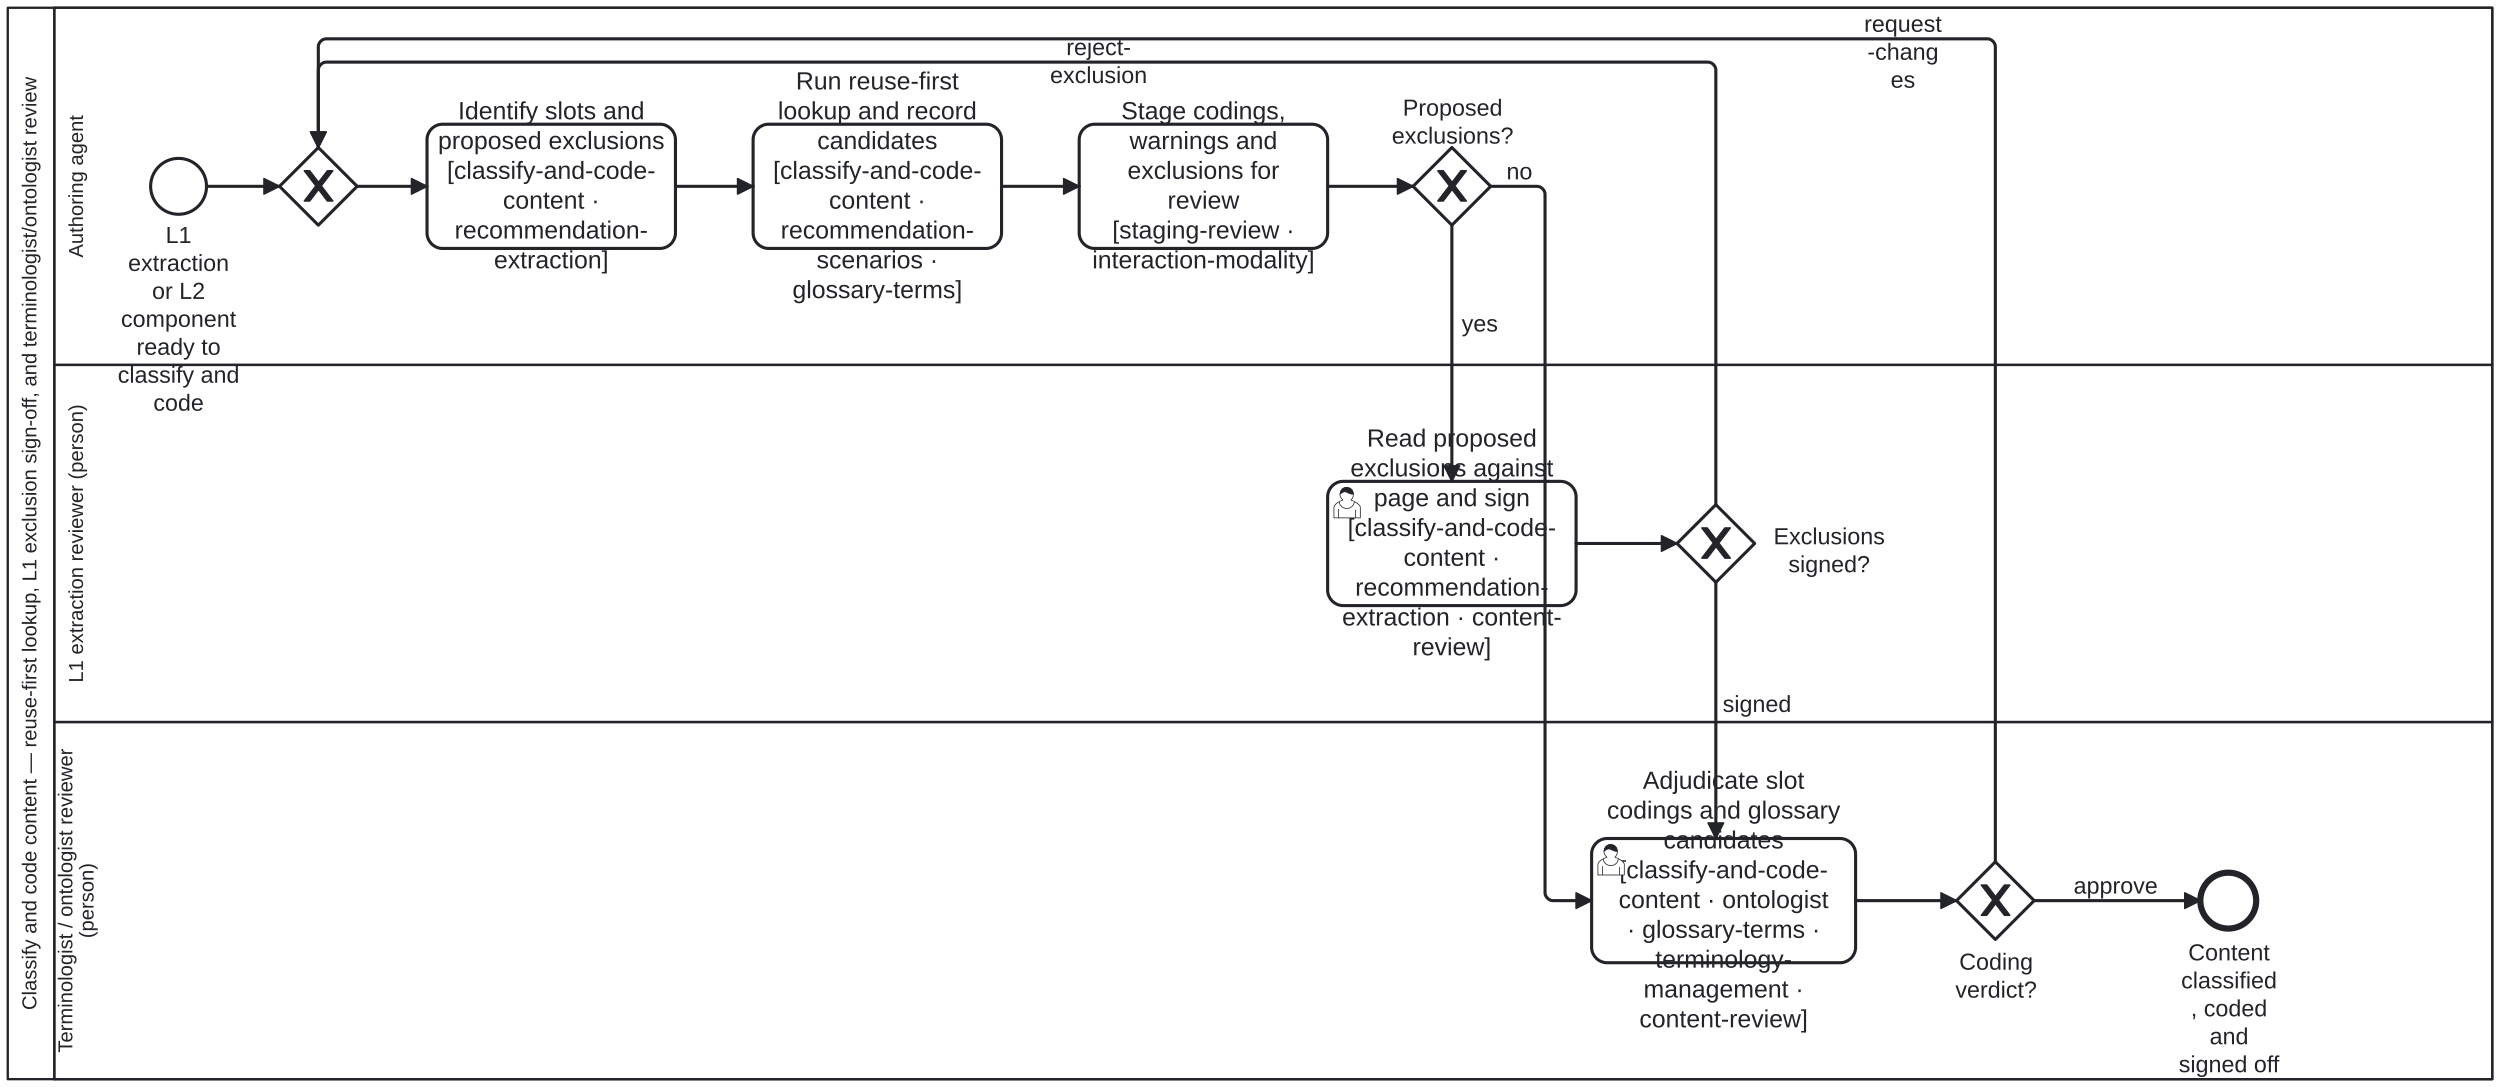
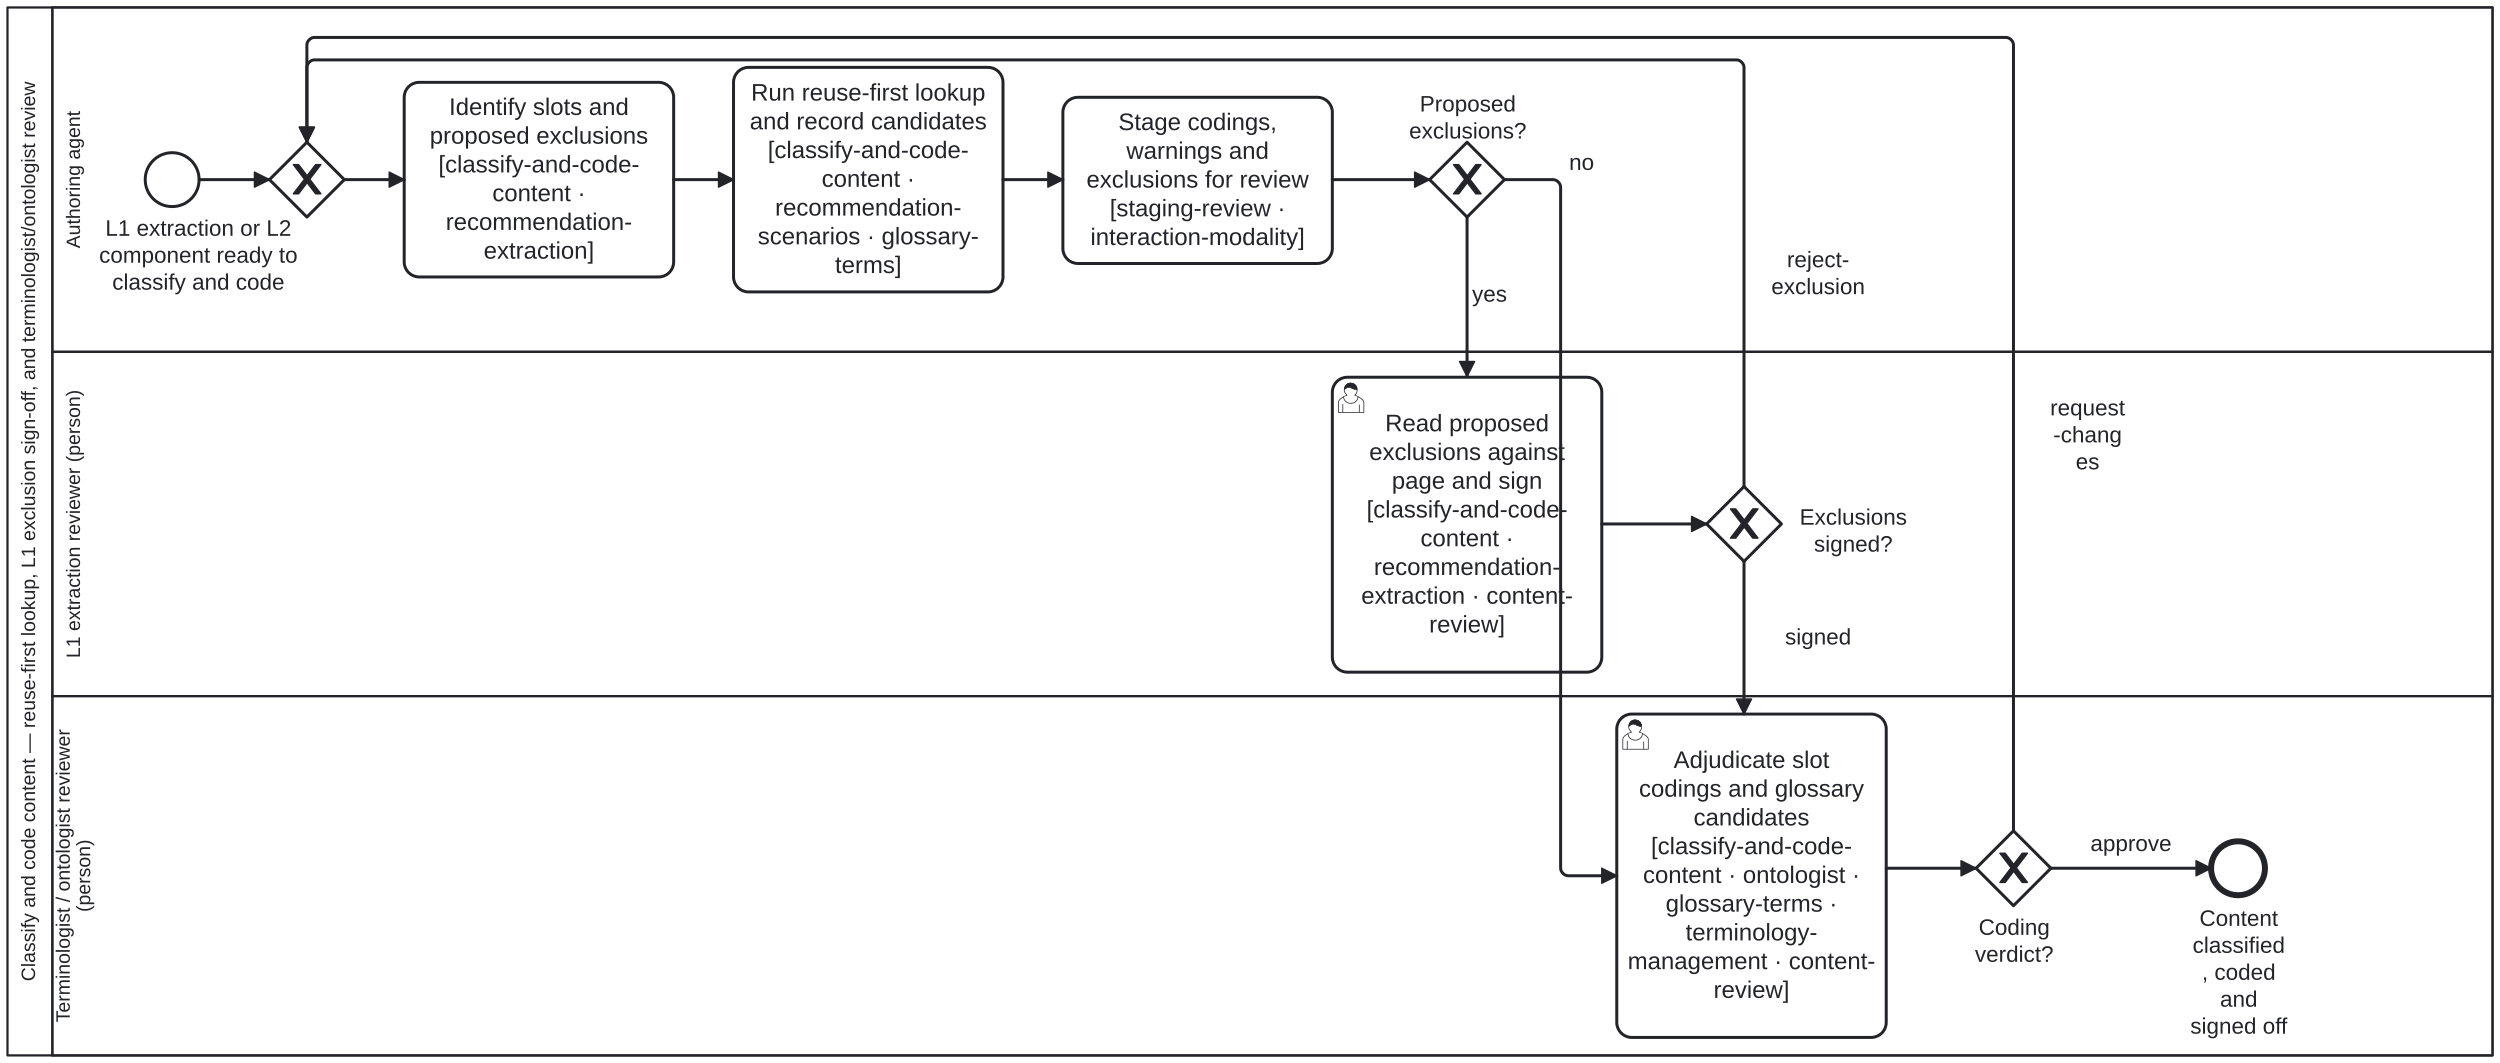
- <svg xmlns="http://www.w3.org/2000/svg" width="100%" style="max-width:100%;height:auto" viewBox="155 75 1610 700" version="1.1">
-   <rect x="155" y="75" width="1610" height="700" fill="#ffffff" />
+ <svg xmlns="http://www.w3.org/2000/svg" width="100%" style="max-width:100%;height:auto" viewBox="155 75 1670 710" version="1.1">
+   <rect x="155" y="75" width="1670" height="710" fill="#ffffff" />
  <g class="djs-group">
    <g class="djs-element djs-shape" data-element-id="Participant_ClassifyAndCodeContent" style="display: block;" transform="matrix(1 0 0 1 160 80)">
      <g class="djs-visual">
-         <rect x="0" y="0" width="1600" height="690" rx="0" ry="0" style="stroke-linecap: round; stroke-linejoin: round; stroke: rgb(34, 36, 42); stroke-width: 1.5px; fill: white; fill-opacity: 0.95;" />
-         <path style="fill: none; stroke-linecap: round; stroke-linejoin: round; stroke: rgb(34, 36, 42); stroke-width: 1.5px;" d="M30,0L30,690" />
-         <text lineHeight="1.05" class="djs-label" transform="matrix(-1.83697e-16 -1 1 -1.83697e-16 0 690)" style="font-family: Arial, sans-serif; font-size: 13px; font-weight: normal; fill: rgb(34, 36, 42);">
-           <tspan x="44.521" y="18.413">Classify and code content — reuse-first lookup, L1 exclusion sign-off, and terminologist/ontologist review</tspan>
+         <rect x="0" y="0" width="1660" height="700" rx="0" ry="0" style="stroke-linecap: round; stroke-linejoin: round; stroke: rgb(34, 36, 42); stroke-width: 1.5px; fill: white; fill-opacity: 0.95;" />
+         <path style="fill: none; stroke-linecap: round; stroke-linejoin: round; stroke: rgb(34, 36, 42); stroke-width: 1.5px;" d="M30,0L30,700" />
+         <text lineHeight="1.05" class="djs-label" transform="matrix(-1.83697e-16 -1 1 -1.83697e-16 0 700)" style="font-family: Arial, sans-serif; font-size: 13px; font-weight: normal; fill: rgb(34, 36, 42);">
+           <tspan x="49.521" y="18.413">Classify and code content — reuse-first lookup, L1 exclusion sign-off, and terminologist/ontologist review</tspan>
        </text>
      </g>
-       <rect class="djs-hit djs-hit-all" x="0" y="0" width="1600" height="690" style="fill: none; stroke-opacity: 0; stroke: white; stroke-width: 15px;" />
+       <rect class="djs-hit djs-hit-all" x="0" y="0" width="1660" height="700" style="fill: none; stroke-opacity: 0; stroke: white; stroke-width: 15px;" />
    </g>
    <g class="djs-children">
      <g class="djs-group">
        <g class="djs-element djs-shape" data-element-id="Lane_Terminologist" style="display: block;" transform="matrix(1 0 0 1 190 540)">
          <g class="djs-visual">
-             <rect x="0" y="0" width="1570" height="230" rx="0" ry="0" style="stroke-linecap: round; stroke-linejoin: round; stroke: rgb(34, 36, 42); stroke-width: 1.5px; fill: white; fill-opacity: 0.25;" />
-             <text lineHeight="1.05" class="djs-label" transform="matrix(-1.83697e-16 -1 1 -1.83697e-16 0 230)" style="font-family: Arial, sans-serif; font-size: 13px; font-weight: normal; fill: rgb(34, 36, 42);">
-               <tspan x="17.097" y="11.588">Terminologist / ontologist reviewer </tspan>
-               <tspan x="90.796" y="25.238">(person)</tspan>
-             </text>
-           </g>
-           <rect class="djs-hit djs-hit-all" x="0" y="0" width="1570" height="230" style="fill: none; stroke-opacity: 0; stroke: white; stroke-width: 15px;" />
+             <rect x="0" y="0" width="1630" height="240" rx="0" ry="0" style="stroke-linecap: round; stroke-linejoin: round; stroke: rgb(34, 36, 42); stroke-width: 1.5px; fill: white; fill-opacity: 0.25;" />
+             <text lineHeight="1.05" class="djs-label" transform="matrix(-1.83697e-16 -1 1 -1.83697e-16 0 240)" style="font-family: Arial, sans-serif; font-size: 13px; font-weight: normal; fill: rgb(34, 36, 42);">
+               <tspan x="22.097" y="11.588">Terminologist / ontologist reviewer </tspan>
+               <tspan x="95.796" y="25.238">(person)</tspan>
+             </text>
+           </g>
+           <rect class="djs-hit djs-hit-all" x="0" y="0" width="1630" height="240" style="fill: none; stroke-opacity: 0; stroke: white; stroke-width: 15px;" />
        </g>
      </g>
      <g class="djs-group">
        <g class="djs-element djs-shape" data-element-id="Lane_ExtractionReviewer" style="display: block;" transform="matrix(1 0 0 1 190 310)">
          <g class="djs-visual">
-             <rect x="0" y="0" width="1570" height="230" rx="0" ry="0" style="stroke-linecap: round; stroke-linejoin: round; stroke: rgb(34, 36, 42); stroke-width: 1.5px; fill: white; fill-opacity: 0.25;" />
+             <rect x="0" y="0" width="1630" height="230" rx="0" ry="0" style="stroke-linecap: round; stroke-linejoin: round; stroke: rgb(34, 36, 42); stroke-width: 1.5px; fill: white; fill-opacity: 0.25;" />
            <text lineHeight="1.05" class="djs-label" transform="matrix(-1.83697e-16 -1 1 -1.83697e-16 0 230)" style="font-family: Arial, sans-serif; font-size: 13px; font-weight: normal; fill: rgb(34, 36, 42);">
              <tspan x="25.406" y="18.413">L1 extraction reviewer (person)</tspan>
            </text>
          </g>
-           <rect class="djs-hit djs-hit-all" x="0" y="0" width="1570" height="230" style="fill: none; stroke-opacity: 0; stroke: white; stroke-width: 15px;" />
+           <rect class="djs-hit djs-hit-all" x="0" y="0" width="1630" height="230" style="fill: none; stroke-opacity: 0; stroke: white; stroke-width: 15px;" />
        </g>
      </g>
      <g class="djs-group">
        <g class="djs-element djs-shape" data-element-id="Lane_Agent" style="display: block;" transform="matrix(1 0 0 1 190 80)">
          <g class="djs-visual">
-             <rect x="0" y="0" width="1570" height="230" rx="0" ry="0" style="stroke-linecap: round; stroke-linejoin: round; stroke: rgb(34, 36, 42); stroke-width: 1.5px; fill: white; fill-opacity: 0.25;" />
+             <rect x="0" y="0" width="1630" height="230" rx="0" ry="0" style="stroke-linecap: round; stroke-linejoin: round; stroke: rgb(34, 36, 42); stroke-width: 1.5px; fill: white; fill-opacity: 0.25;" />
            <text lineHeight="1.05" class="djs-label" transform="matrix(-1.83697e-16 -1 1 -1.83697e-16 0 230)" style="font-family: Arial, sans-serif; font-size: 13px; font-weight: normal; fill: rgb(34, 36, 42);">
              <tspan x="69.103" y="18.413">Authoring agent</tspan>
            </text>
          </g>
-           <rect class="djs-hit djs-hit-all" x="0" y="0" width="1570" height="230" style="fill: none; stroke-opacity: 0; stroke: white; stroke-width: 15px;" />
+           <rect class="djs-hit djs-hit-all" x="0" y="0" width="1630" height="230" style="fill: none; stroke-opacity: 0; stroke: white; stroke-width: 15px;" />
        </g>
      </g>
      <g class="djs-group">
        <g class="djs-element djs-shape" data-element-id="Start_ContentReady" style="display: block;" transform="matrix(1 0 0 1 252 177)">
          <g class="djs-visual">
            <circle cx="18" cy="18" r="18" style="stroke-linecap: round; stroke-linejoin: round; stroke: rgb(34, 36, 42); stroke-width: 2px; fill: white; fill-opacity: 0.95;" />
          </g>
          <rect class="djs-hit djs-hit-all" x="0" y="0" width="36" height="36" style="fill: none; stroke-opacity: 0; stroke: white; stroke-width: 15px;" />
        </g>
      </g>
      <g class="djs-group">
-         <g class="djs-element djs-shape" data-element-id="Start_ContentReady_label" style="display: block;" transform="matrix(1 0 0 1 227 218)">
-           <g class="djs-visual">
-             <text lineHeight="1.2" class="djs-label" style="font-family: Arial, sans-serif; font-size: 15px; font-weight: normal; fill: rgb(34, 36, 42);">
-               <tspan x="34.658" y="13.5">L1 </tspan>
-               <tspan x="10.484" y="31.5">extraction </tspan>
-               <tspan x="25.905" y="49.5">or L2 </tspan>
-               <tspan x="5.892" y="67.5">component </tspan>
-               <tspan x="15.9" y="85.5">ready to </tspan>
-               <tspan x="3.815" y="103.5">classify and</tspan>
-               <tspan x="26.737" y="121.5">code</tspan>
-             </text>
-           </g>
-           <rect class="djs-hit djs-hit-all" x="0" y="0" width="86" height="108" style="fill: none; stroke-opacity: 0; stroke: white; stroke-width: 15px;" />
+         <g class="djs-element djs-shape" data-element-id="Start_ContentReady_label" style="display: block;" transform="matrix(1 0 0 1 221 219)">
+           <g class="djs-visual">
+             <text lineHeight="1.2" class="djs-label" style="font-family: Arial, sans-serif; font-size: 15px; font-weight: normal; fill: rgb(34, 36, 42);">
+               <tspan x="4.38" y="13.5">L1 extraction or L2</tspan>
+               <tspan x="0.208" y="31.5">component ready to </tspan>
+               <tspan x="8.968" y="49.5">classify and code</tspan>
+             </text>
+           </g>
+           <rect class="djs-hit djs-hit-all" x="0" y="0" width="133" height="54" style="fill: none; stroke-opacity: 0; stroke: white; stroke-width: 15px;" />
        </g>
      </g>
      <g class="djs-group">
        <g class="djs-element djs-shape" data-element-id="Gateway_Rework" style="display: block;" transform="matrix(1 0 0 1 335 170)">
          <g class="djs-visual">
            <polygon points="25,0 50,25 25,50 0,25" style="stroke-linecap: round; stroke-linejoin: round; stroke: rgb(34, 36, 42); stroke-width: 2px; fill: white; fill-opacity: 0.95;" />
            <path d="m 16,15 7.429,9.714 -7.429,9.714 3.429,0 5.714,-7.464 5.714,7.464 3.429,0 -7.429,-9.714 7.429,-9.714 -3.429,0 -5.714,7.464 -5.714,-7.464 -3.429,0 z" style="fill: rgb(34, 36, 42); stroke-linecap: round; stroke-linejoin: round; stroke: rgb(34, 36, 42); stroke-width: 1px;" />
          </g>
          <rect class="djs-hit djs-hit-all" x="0" y="0" width="50" height="50" style="fill: none; stroke-opacity: 0; stroke: white; stroke-width: 15px;" />
        </g>
      </g>
      <g class="djs-group">
-         <g class="djs-element djs-shape" data-element-id="Task_IdentifySlots" style="display: block;" transform="matrix(1 0 0 1 430 155)">
-           <g class="djs-visual">
-             <rect x="0" y="0" width="160" height="80" rx="10" ry="10" style="stroke-linecap: round; stroke-linejoin: round; stroke: rgb(34, 36, 42); stroke-width: 2px; fill: white; fill-opacity: 0.95;" />
+         <g class="djs-element djs-shape" data-element-id="Task_IdentifySlots" style="display: block;" transform="matrix(1 0 0 1 425 130)">
+           <g class="djs-visual">
+             <rect x="0" y="0" width="180" height="130" rx="10" ry="10" style="stroke-linecap: round; stroke-linejoin: round; stroke: rgb(34, 36, 42); stroke-width: 2px; fill: white; fill-opacity: 0.95;" />
            <text lineHeight="1.2" class="djs-label" style="font-family: Arial, sans-serif; font-size: 16px; font-weight: normal; fill: rgb(34, 36, 42);">
-               <tspan x="19.965" y="-3.2">Identify slots and </tspan>
-               <tspan x="7.066" y="16">proposed exclusions</tspan>
-               <tspan x="12.863" y="35.2">[classify-and-code-</tspan>
-               <tspan x="48.871" y="54.4">content · </tspan>
-               <tspan x="17.75" y="73.6">recommendation-</tspan>
-               <tspan x="43.094" y="92.8">extraction]</tspan>
-             </text>
-           </g>
-           <rect class="djs-hit djs-hit-all" x="0" y="0" width="160" height="80" style="fill: none; stroke-opacity: 0; stroke: white; stroke-width: 15px;" />
-         </g>
-       </g>
-       <g class="djs-group">
-         <g class="djs-element djs-shape" data-element-id="Task_LookupAndCode" style="display: block;" transform="matrix(1 0 0 1 640 155)">
-           <g class="djs-visual">
-             <rect x="0" y="0" width="160" height="80" rx="10" ry="10" style="stroke-linecap: round; stroke-linejoin: round; stroke: rgb(34, 36, 42); stroke-width: 2px; fill: white; fill-opacity: 0.95;" />
+               <tspan x="29.965" y="21.8">Identify slots and </tspan>
+               <tspan x="17.066" y="41">proposed exclusions</tspan>
+               <tspan x="22.863" y="60.2">[classify-and-code-</tspan>
+               <tspan x="58.871" y="79.4">content · </tspan>
+               <tspan x="27.75" y="98.6">recommendation-</tspan>
+               <tspan x="53.094" y="117.8">extraction]</tspan>
+             </text>
+           </g>
+           <rect class="djs-hit djs-hit-all" x="0" y="0" width="180" height="130" style="fill: none; stroke-opacity: 0; stroke: white; stroke-width: 15px;" />
+         </g>
+       </g>
+       <g class="djs-group">
+         <g class="djs-element djs-shape" data-element-id="Task_LookupAndCode" style="display: block;" transform="matrix(1 0 0 1 645 120)">
+           <g class="djs-visual">
+             <rect x="0" y="0" width="180" height="150" rx="10" ry="10" style="stroke-linecap: round; stroke-linejoin: round; stroke: rgb(34, 36, 42); stroke-width: 2px; fill: white; fill-opacity: 0.95;" />
            <text lineHeight="1.2" class="djs-label" style="font-family: Arial, sans-serif; font-size: 16px; font-weight: normal; fill: rgb(34, 36, 42);">
-               <tspan x="27.539" y="-22.4">Run reuse-first </tspan>
-               <tspan x="15.957" y="-3.2">lookup and record </tspan>
-               <tspan x="41.305" y="16">candidates</tspan>
-               <tspan x="12.863" y="35.2">[classify-and-code-</tspan>
-               <tspan x="48.871" y="54.4">content · </tspan>
-               <tspan x="17.75" y="73.6">recommendation-</tspan>
-               <tspan x="40.875" y="92.8">scenarios · </tspan>
-               <tspan x="25.324" y="112">glossary-terms]</tspan>
-             </text>
-           </g>
-           <rect class="djs-hit djs-hit-all" x="0" y="0" width="160" height="80" style="fill: none; stroke-opacity: 0; stroke: white; stroke-width: 15px;" />
-         </g>
-       </g>
-       <g class="djs-group">
-         <g class="djs-element djs-shape" data-element-id="Task_StageForReview" style="display: block;" transform="matrix(1 0 0 1 850 155)">
-           <g class="djs-visual">
-             <rect x="0" y="0" width="160" height="80" rx="10" ry="10" style="stroke-linecap: round; stroke-linejoin: round; stroke: rgb(34, 36, 42); stroke-width: 2px; fill: white; fill-opacity: 0.95;" />
+               <tspan x="11.742" y="22.2">Run reuse-first lookup</tspan>
+               <tspan x="10.836" y="41.4">and record candidates</tspan>
+               <tspan x="22.863" y="60.6">[classify-and-code-</tspan>
+               <tspan x="58.871" y="79.8">content · </tspan>
+               <tspan x="27.75" y="99">recommendation-</tspan>
+               <tspan x="16.199" y="118.2">scenarios · glossary-</tspan>
+               <tspan x="67.777" y="137.4">terms]</tspan>
+             </text>
+           </g>
+           <rect class="djs-hit djs-hit-all" x="0" y="0" width="180" height="150" style="fill: none; stroke-opacity: 0; stroke: white; stroke-width: 15px;" />
+         </g>
+       </g>
+       <g class="djs-group">
+         <g class="djs-element djs-shape" data-element-id="Task_StageForReview" style="display: block;" transform="matrix(1 0 0 1 865 140)">
+           <g class="djs-visual">
+             <rect x="0" y="0" width="180" height="111" rx="10" ry="10" style="stroke-linecap: round; stroke-linejoin: round; stroke: rgb(34, 36, 42); stroke-width: 2px; fill: white; fill-opacity: 0.95;" />
            <text lineHeight="1.2" class="djs-label" style="font-family: Arial, sans-serif; font-size: 16px; font-weight: normal; fill: rgb(34, 36, 42);">
-               <tspan x="27.074" y="-3.2">Stage codings, </tspan>
-               <tspan x="32.414" y="16">warnings and </tspan>
-               <tspan x="31.09" y="35.2">exclusions for </tspan>
-               <tspan x="56.883" y="54.4">review</tspan>
-               <tspan x="21.312" y="73.6">[staging-review · </tspan>
-               <tspan x="8.414" y="92.8">interaction-modality]</tspan>
-             </text>
-           </g>
-           <rect class="djs-hit djs-hit-all" x="0" y="0" width="160" height="80" style="fill: none; stroke-opacity: 0; stroke: white; stroke-width: 15px;" />
-         </g>
-       </g>
-       <g class="djs-group">
-         <g class="djs-element djs-shape" data-element-id="Gateway_HasExclusions" style="display: block;" transform="matrix(1 0 0 1 1065 170)">
+               <tspan x="37.074" y="21.9">Stage codings, </tspan>
+               <tspan x="42.414" y="41.1">warnings and </tspan>
+               <tspan x="15.75" y="60.3">exclusions for review</tspan>
+               <tspan x="31.312" y="79.5">[staging-review · </tspan>
+               <tspan x="18.414" y="98.7">interaction-modality]</tspan>
+             </text>
+           </g>
+           <rect class="djs-hit djs-hit-all" x="0" y="0" width="180" height="111" style="fill: none; stroke-opacity: 0; stroke: white; stroke-width: 15px;" />
+         </g>
+       </g>
+       <g class="djs-group">
+         <g class="djs-element djs-shape" data-element-id="Gateway_HasExclusions" style="display: block;" transform="matrix(1 0 0 1 1110 170)">
          <g class="djs-visual">
            <polygon points="25,0 50,25 25,50 0,25" style="stroke-linecap: round; stroke-linejoin: round; stroke: rgb(34, 36, 42); stroke-width: 2px; fill: white; fill-opacity: 0.95;" />
            <path d="m 16,15 7.429,9.714 -7.429,9.714 3.429,0 5.714,-7.464 5.714,7.464 3.429,0 -7.429,-9.714 7.429,-9.714 -3.429,0 -5.714,7.464 -5.714,-7.464 -3.429,0 z" style="fill: rgb(34, 36, 42); stroke-linecap: round; stroke-linejoin: round; stroke: rgb(34, 36, 42); stroke-width: 1px;" />
          </g>
          <rect class="djs-hit djs-hit-all" x="0" y="0" width="50" height="50" style="fill: none; stroke-opacity: 0; stroke: white; stroke-width: 15px;" />
        </g>
      </g>
      <g class="djs-group">
-         <g class="djs-element djs-shape" data-element-id="Gateway_HasExclusions_label" style="display: block;" transform="matrix(1 0 0 1 1051 136)">
+         <g class="djs-element djs-shape" data-element-id="Gateway_HasExclusions_label" style="display: block;" transform="matrix(1 0 0 1 1096 136)">
          <g class="djs-visual">
            <text lineHeight="1.2" class="djs-label" style="font-family: Arial, sans-serif; font-size: 15px; font-weight: normal; fill: rgb(34, 36, 42);">
              <tspan x="7.394" y="13.5">Proposed </tspan>
              <tspan x="0.312" y="31.5">exclusions?</tspan>
            </text>
          </g>
          <rect class="djs-hit djs-hit-all" x="0" y="0" width="79" height="36" style="fill: none; stroke-opacity: 0; stroke: white; stroke-width: 15px;" />
        </g>
      </g>
      <g class="djs-group">
-         <g class="djs-element djs-shape" data-element-id="Task_ReviewExclusions" style="display: block;" transform="matrix(1 0 0 1 1010 385)">
-           <g class="djs-visual">
-             <rect x="0" y="0" width="160" height="80" rx="10" ry="10" style="stroke-linecap: round; stroke-linejoin: round; stroke: rgb(34, 36, 42); stroke-width: 2px; fill: white; fill-opacity: 0.95;" />
+         <g class="djs-element djs-shape" data-element-id="Task_ReviewExclusions" style="display: block;" transform="matrix(1 0 0 1 1045 327)">
+           <g class="djs-visual">
+             <rect x="0" y="0" width="180" height="197" rx="10" ry="10" style="stroke-linecap: round; stroke-linejoin: round; stroke: rgb(34, 36, 42); stroke-width: 2px; fill: white; fill-opacity: 0.95;" />
            <text lineHeight="1.2" class="djs-label" style="font-family: Arial, sans-serif; font-size: 16px; font-weight: normal; fill: rgb(34, 36, 42);">
-               <tspan x="25.293" y="-22.4">Read proposed </tspan>
-               <tspan x="14.629" y="-3.2">exclusions against </tspan>
-               <tspan x="29.734" y="16">page and sign</tspan>
-               <tspan x="12.863" y="35.2">[classify-and-code-</tspan>
-               <tspan x="48.871" y="54.4">content · </tspan>
-               <tspan x="17.75" y="73.6">recommendation-</tspan>
-               <tspan x="9.301" y="92.8">extraction · content-</tspan>
-               <tspan x="54.66" y="112">review]</tspan>
+               <tspan x="35.293" y="36.1">Read proposed </tspan>
+               <tspan x="24.629" y="55.3">exclusions against </tspan>
+               <tspan x="39.734" y="74.5">page and sign</tspan>
+               <tspan x="22.863" y="93.7">[classify-and-code-</tspan>
+               <tspan x="58.871" y="112.9">content · </tspan>
+               <tspan x="27.75" y="132.1">recommendation-</tspan>
+               <tspan x="19.301" y="151.3">extraction · content-</tspan>
+               <tspan x="64.66" y="170.5">review]</tspan>
            </text>
            <path d="m 15,12 c 0.909,-0.845 1.594,-2.049 1.594,-3.385 0,-2.554 -1.805,-4.622 -4.357,-4.622 -2.552,0 -4.288,2.068 -4.288,4.622 0,1.348 0.974,2.562 1.896,3.405 -0.529,0.187 -5.669,2.097 -5.794,4.756 v 6.718 h 17 v -6.718 c 0,-2.298 -5.528,-4.595 -6.051,-4.776 zm -8,6 l 0,5.5 m 11,0 l 0,-5" style="fill: white; stroke-linecap: round; stroke-linejoin: round; stroke: rgb(34, 36, 42); stroke-width: 0.5px;" />
            <path d="m 15,12 m 2.162,1.009 c 0,2.447 -2.158,4.431 -4.821,4.431 -2.665,0 -4.822,-1.981 -4.822,-4.431 " style="fill: white; stroke-linecap: round; stroke-linejoin: round; stroke: rgb(34, 36, 42); stroke-width: 0.5px;" />
            <path d="m 15,12 m -6.9,-3.80 c 0,0 2.251,-2.358 4.274,-1.177 2.024,1.181 4.221,1.537 4.124,0.965 -0.098,-0.57 -0.117,-3.791 -4.191,-4.136 -3.575,0.001 -4.208,3.367 -4.207,4.348 z" style="fill: rgb(34, 36, 42); stroke-linecap: round; stroke-linejoin: round; stroke: rgb(34, 36, 42); stroke-width: 0.5px;" />
          </g>
-           <rect class="djs-hit djs-hit-all" x="0" y="0" width="160" height="80" style="fill: none; stroke-opacity: 0; stroke: white; stroke-width: 15px;" />
-         </g>
-       </g>
-       <g class="djs-group">
-         <g class="djs-element djs-shape" data-element-id="Gateway_ExclusionVerdict" style="display: block;" transform="matrix(1 0 0 1 1235 400)">
+           <rect class="djs-hit djs-hit-all" x="0" y="0" width="180" height="197" style="fill: none; stroke-opacity: 0; stroke: white; stroke-width: 15px;" />
+         </g>
+       </g>
+       <g class="djs-group">
+         <g class="djs-element djs-shape" data-element-id="Gateway_ExclusionVerdict" style="display: block;" transform="matrix(1 0 0 1 1295 400)">
          <g class="djs-visual">
            <polygon points="25,0 50,25 25,50 0,25" style="stroke-linecap: round; stroke-linejoin: round; stroke: rgb(34, 36, 42); stroke-width: 2px; fill: white; fill-opacity: 0.95;" />
            <path d="m 16,15 7.429,9.714 -7.429,9.714 3.429,0 5.714,-7.464 5.714,7.464 3.429,0 -7.429,-9.714 7.429,-9.714 -3.429,0 -5.714,7.464 -5.714,-7.464 -3.429,0 z" style="fill: rgb(34, 36, 42); stroke-linecap: round; stroke-linejoin: round; stroke: rgb(34, 36, 42); stroke-width: 1px;" />
          </g>
          <rect class="djs-hit djs-hit-all" x="0" y="0" width="50" height="50" style="fill: none; stroke-opacity: 0; stroke: white; stroke-width: 15px;" />
        </g>
      </g>
      <g class="djs-group">
-         <g class="djs-element djs-shape" data-element-id="Gateway_ExclusionVerdict_label" style="display: block;" transform="matrix(1 0 0 1 1297 412)">
+         <g class="djs-element djs-shape" data-element-id="Gateway_ExclusionVerdict_label" style="display: block;" transform="matrix(1 0 0 1 1357 412)">
          <g class="djs-visual">
            <text lineHeight="1.2" class="djs-label" style="font-family: Arial, sans-serif; font-size: 15px; font-weight: normal; fill: rgb(34, 36, 42);">
              <tspan x="0.152" y="13.5">Exclusions</tspan>
              <tspan x="9.728" y="31.5">signed?</tspan>
            </text>
          </g>
          <rect class="djs-hit djs-hit-all" x="0" y="0" width="72" height="36" style="fill: none; stroke-opacity: 0; stroke: white; stroke-width: 15px;" />
        </g>
      </g>
      <g class="djs-group">
-         <g class="djs-element djs-shape" data-element-id="Task_ReviewCodings" style="display: block;" transform="matrix(1 0 0 1 1180 615)">
-           <g class="djs-visual">
-             <rect x="0" y="0" width="170" height="80" rx="10" ry="10" style="stroke-linecap: round; stroke-linejoin: round; stroke: rgb(34, 36, 42); stroke-width: 2px; fill: white; fill-opacity: 0.95;" />
+         <g class="djs-element djs-shape" data-element-id="Task_ReviewCodings" style="display: block;" transform="matrix(1 0 0 1 1235 552)">
+           <g class="djs-visual">
+             <rect x="0" y="0" width="180" height="216" rx="10" ry="10" style="stroke-linecap: round; stroke-linejoin: round; stroke: rgb(34, 36, 42); stroke-width: 2px; fill: white; fill-opacity: 0.95;" />
            <text lineHeight="1.2" class="djs-label" style="font-family: Arial, sans-serif; font-size: 16px; font-weight: normal; fill: rgb(34, 36, 42);">
-               <tspan x="32.969" y="-32">Adjudicate slot </tspan>
-               <tspan x="9.844" y="-12.8">codings and glossary</tspan>
-               <tspan x="46.305" y="6.4">candidates</tspan>
-               <tspan x="17.863" y="25.6">[classify-and-code-</tspan>
-               <tspan x="17.402" y="44.8">content · ontologist </tspan>
-               <tspan x="22.773" y="64">· glossary-terms · </tspan>
-               <tspan x="40.984" y="83.2">terminology-</tspan>
-               <tspan x="33.418" y="102.4">management · </tspan>
-               <tspan x="30.754" y="121.6">content-review]</tspan>
+               <tspan x="37.969" y="36">Adjudicate slot </tspan>
+               <tspan x="14.844" y="55.2">codings and glossary </tspan>
+               <tspan x="51.305" y="74.4">candidates</tspan>
+               <tspan x="22.863" y="93.6">[classify-and-code-</tspan>
+               <tspan x="17.516" y="112.8">content · ontologist · </tspan>
+               <tspan x="32.66" y="132">glossary-terms · </tspan>
+               <tspan x="45.984" y="151.2">terminology-</tspan>
+               <tspan x="7.289" y="170.4">management · content-</tspan>
+               <tspan x="64.66" y="189.6">review]</tspan>
            </text>
            <path d="m 15,12 c 0.909,-0.845 1.594,-2.049 1.594,-3.385 0,-2.554 -1.805,-4.622 -4.357,-4.622 -2.552,0 -4.288,2.068 -4.288,4.622 0,1.348 0.974,2.562 1.896,3.405 -0.529,0.187 -5.669,2.097 -5.794,4.756 v 6.718 h 17 v -6.718 c 0,-2.298 -5.528,-4.595 -6.051,-4.776 zm -8,6 l 0,5.5 m 11,0 l 0,-5" style="fill: white; stroke-linecap: round; stroke-linejoin: round; stroke: rgb(34, 36, 42); stroke-width: 0.5px;" />
            <path d="m 15,12 m 2.162,1.009 c 0,2.447 -2.158,4.431 -4.821,4.431 -2.665,0 -4.822,-1.981 -4.822,-4.431 " style="fill: white; stroke-linecap: round; stroke-linejoin: round; stroke: rgb(34, 36, 42); stroke-width: 0.5px;" />
            <path d="m 15,12 m -6.9,-3.80 c 0,0 2.251,-2.358 4.274,-1.177 2.024,1.181 4.221,1.537 4.124,0.965 -0.098,-0.57 -0.117,-3.791 -4.191,-4.136 -3.575,0.001 -4.208,3.367 -4.207,4.348 z" style="fill: rgb(34, 36, 42); stroke-linecap: round; stroke-linejoin: round; stroke: rgb(34, 36, 42); stroke-width: 0.5px;" />
          </g>
-           <rect class="djs-hit djs-hit-all" x="0" y="0" width="170" height="80" style="fill: none; stroke-opacity: 0; stroke: white; stroke-width: 15px;" />
-         </g>
-       </g>
-       <g class="djs-group">
-         <g class="djs-element djs-shape" data-element-id="Gateway_TerminologistVerdict" style="display: block;" transform="matrix(1 0 0 1 1415 630)">
+           <rect class="djs-hit djs-hit-all" x="0" y="0" width="180" height="216" style="fill: none; stroke-opacity: 0; stroke: white; stroke-width: 15px;" />
+         </g>
+       </g>
+       <g class="djs-group">
+         <g class="djs-element djs-shape" data-element-id="Gateway_TerminologistVerdict" style="display: block;" transform="matrix(1 0 0 1 1475 630)">
          <g class="djs-visual">
            <polygon points="25,0 50,25 25,50 0,25" style="stroke-linecap: round; stroke-linejoin: round; stroke: rgb(34, 36, 42); stroke-width: 2px; fill: white; fill-opacity: 0.95;" />
            <path d="m 16,15 7.429,9.714 -7.429,9.714 3.429,0 5.714,-7.464 5.714,7.464 3.429,0 -7.429,-9.714 7.429,-9.714 -3.429,0 -5.714,7.464 -5.714,-7.464 -3.429,0 z" style="fill: rgb(34, 36, 42); stroke-linecap: round; stroke-linejoin: round; stroke: rgb(34, 36, 42); stroke-width: 1px;" />
          </g>
          <rect class="djs-hit djs-hit-all" x="0" y="0" width="50" height="50" style="fill: none; stroke-opacity: 0; stroke: white; stroke-width: 15px;" />
        </g>
      </g>
      <g class="djs-group">
-         <g class="djs-element djs-shape" data-element-id="Gateway_TerminologistVerdict_label" style="display: block;" transform="matrix(1 0 0 1 1414 686)">
+         <g class="djs-element djs-shape" data-element-id="Gateway_TerminologistVerdict_label" style="display: block;" transform="matrix(1 0 0 1 1474 686)">
          <g class="djs-visual">
            <text lineHeight="1.2" class="djs-label" style="font-family: Arial, sans-serif; font-size: 15px; font-weight: normal; fill: rgb(34, 36, 42);">
              <tspan x="2.733" y="13.5">Coding </tspan>
              <tspan x="0.239" y="31.5">verdict?</tspan>
            </text>
          </g>
          <rect class="djs-hit djs-hit-all" x="0" y="0" width="53" height="36" style="fill: none; stroke-opacity: 0; stroke: white; stroke-width: 15px;" />
        </g>
      </g>
      <g class="djs-group">
-         <g class="djs-element djs-shape" data-element-id="End_ClassifiedAndCoded" style="display: block;" transform="matrix(1 0 0 1 1572 637)">
+         <g class="djs-element djs-shape" data-element-id="End_ClassifiedAndCoded" style="display: block;" transform="matrix(1 0 0 1 1632 637)">
          <g class="djs-visual">
            <circle cx="18" cy="18" r="18" style="stroke-linecap: round; stroke-linejoin: round; stroke: rgb(34, 36, 42); stroke-width: 4px; fill: white; fill-opacity: 0.95;" />
          </g>
          <rect class="djs-hit djs-hit-all" x="0" y="0" width="36" height="36" style="fill: none; stroke-opacity: 0; stroke: white; stroke-width: 15px;" />
        </g>
      </g>
      <g class="djs-group">
-         <g class="djs-element djs-shape" data-element-id="End_ClassifiedAndCoded_label" style="display: block;" transform="matrix(1 0 0 1 1555 680)">
+         <g class="djs-element djs-shape" data-element-id="End_ClassifiedAndCoded_label" style="display: block;" transform="matrix(1 0 0 1 1615 680)">
          <g class="djs-visual">
            <text lineHeight="1.2" class="djs-label" style="font-family: Arial, sans-serif; font-size: 15px; font-weight: normal; fill: rgb(34, 36, 42);">
              <tspan x="9.232" y="13.5">Content </tspan>
              <tspan x="4.654" y="31.5">classified</tspan>
              <tspan x="10.898" y="49.5">, coded </tspan>
              <tspan x="22.987" y="67.5">and </tspan>
              <tspan x="3.112" y="85.5">signed off</tspan>
            </text>
          </g>
          <rect class="djs-hit djs-hit-all" x="0" y="0" width="71" height="72" style="fill: none; stroke-opacity: 0; stroke: white; stroke-width: 15px;" />
        </g>
      </g>
      <g class="djs-group">
        <g class="djs-element djs-connection" data-element-id="C01" style="display: block;">
          <g class="djs-visual">
            <defs>
              <marker id="bpmn-marker-1" viewBox="0 0 20 20" refX="11" refY="10" markerWidth="10" markerHeight="10" orient="auto">
                <path d="M 1 5 L 11 10 L 1 15 Z" style="stroke-linecap: round; stroke-linejoin: round; stroke: rgb(34, 36, 42); stroke-width: 1px; fill: rgb(34, 36, 42);" />
              </marker>
            </defs>
            <path data-corner-radius="5" style="fill: none; stroke-linecap: round; stroke-linejoin: round; stroke: rgb(34, 36, 42); stroke-width: 2px; marker-end: url('#bpmn-marker-1');" d="M288,195L335,195" />
          </g>
          <path d="M288,195L335,195" class="djs-hit djs-hit-stroke" style="fill: none; stroke-opacity: 0; stroke: white; stroke-width: 15px;" />
        </g>
      </g>
      <g class="djs-group">
        <g class="djs-element djs-connection" data-element-id="C02" style="display: block;">
          <g class="djs-visual">
            <defs>
              <marker id="bpmn-marker-2" viewBox="0 0 20 20" refX="11" refY="10" markerWidth="10" markerHeight="10" orient="auto">
                <path d="M 1 5 L 11 10 L 1 15 Z" style="stroke-linecap: round; stroke-linejoin: round; stroke: rgb(34, 36, 42); stroke-width: 1px; fill: rgb(34, 36, 42);" />
              </marker>
            </defs>
-             <path data-corner-radius="5" style="fill: none; stroke-linecap: round; stroke-linejoin: round; stroke: rgb(34, 36, 42); stroke-width: 2px; marker-end: url('#bpmn-marker-2');" d="M385,195L430,195" />
-           </g>
-           <path d="M385,195L430,195" class="djs-hit djs-hit-stroke" style="fill: none; stroke-opacity: 0; stroke: white; stroke-width: 15px;" />
+             <path data-corner-radius="5" style="fill: none; stroke-linecap: round; stroke-linejoin: round; stroke: rgb(34, 36, 42); stroke-width: 2px; marker-end: url('#bpmn-marker-2');" d="M385,195L425,195" />
+           </g>
+           <path d="M385,195L425,195" class="djs-hit djs-hit-stroke" style="fill: none; stroke-opacity: 0; stroke: white; stroke-width: 15px;" />
        </g>
      </g>
      <g class="djs-group">
        <g class="djs-element djs-connection" data-element-id="C03" style="display: block;">
          <g class="djs-visual">
            <defs>
              <marker id="bpmn-marker-3" viewBox="0 0 20 20" refX="11" refY="10" markerWidth="10" markerHeight="10" orient="auto">
                <path d="M 1 5 L 11 10 L 1 15 Z" style="stroke-linecap: round; stroke-linejoin: round; stroke: rgb(34, 36, 42); stroke-width: 1px; fill: rgb(34, 36, 42);" />
              </marker>
            </defs>
-             <path data-corner-radius="5" style="fill: none; stroke-linecap: round; stroke-linejoin: round; stroke: rgb(34, 36, 42); stroke-width: 2px; marker-end: url('#bpmn-marker-3');" d="M590,195L640,195" />
-           </g>
-           <path d="M590,195L640,195" class="djs-hit djs-hit-stroke" style="fill: none; stroke-opacity: 0; stroke: white; stroke-width: 15px;" />
+             <path data-corner-radius="5" style="fill: none; stroke-linecap: round; stroke-linejoin: round; stroke: rgb(34, 36, 42); stroke-width: 2px; marker-end: url('#bpmn-marker-3');" d="M605,195L645,195" />
+           </g>
+           <path d="M605,195L645,195" class="djs-hit djs-hit-stroke" style="fill: none; stroke-opacity: 0; stroke: white; stroke-width: 15px;" />
        </g>
      </g>
      <g class="djs-group">
        <g class="djs-element djs-connection" data-element-id="C04" style="display: block;">
          <g class="djs-visual">
            <defs>
              <marker id="bpmn-marker-4" viewBox="0 0 20 20" refX="11" refY="10" markerWidth="10" markerHeight="10" orient="auto">
                <path d="M 1 5 L 11 10 L 1 15 Z" style="stroke-linecap: round; stroke-linejoin: round; stroke: rgb(34, 36, 42); stroke-width: 1px; fill: rgb(34, 36, 42);" />
              </marker>
            </defs>
-             <path data-corner-radius="5" style="fill: none; stroke-linecap: round; stroke-linejoin: round; stroke: rgb(34, 36, 42); stroke-width: 2px; marker-end: url('#bpmn-marker-4');" d="M800,195L850,195" />
-           </g>
-           <path d="M800,195L850,195" class="djs-hit djs-hit-stroke" style="fill: none; stroke-opacity: 0; stroke: white; stroke-width: 15px;" />
+             <path data-corner-radius="5" style="fill: none; stroke-linecap: round; stroke-linejoin: round; stroke: rgb(34, 36, 42); stroke-width: 2px; marker-end: url('#bpmn-marker-4');" d="M825,195L865,195" />
+           </g>
+           <path d="M825,195L865,195" class="djs-hit djs-hit-stroke" style="fill: none; stroke-opacity: 0; stroke: white; stroke-width: 15px;" />
        </g>
      </g>
      <g class="djs-group">
        <g class="djs-element djs-connection" data-element-id="C05" style="display: block;">
          <g class="djs-visual">
            <defs>
              <marker id="bpmn-marker-5" viewBox="0 0 20 20" refX="11" refY="10" markerWidth="10" markerHeight="10" orient="auto">
                <path d="M 1 5 L 11 10 L 1 15 Z" style="stroke-linecap: round; stroke-linejoin: round; stroke: rgb(34, 36, 42); stroke-width: 1px; fill: rgb(34, 36, 42);" />
              </marker>
            </defs>
-             <path data-corner-radius="5" style="fill: none; stroke-linecap: round; stroke-linejoin: round; stroke: rgb(34, 36, 42); stroke-width: 2px; marker-end: url('#bpmn-marker-5');" d="M1010,195L1065,195" />
-           </g>
-           <path d="M1010,195L1065,195" class="djs-hit djs-hit-stroke" style="fill: none; stroke-opacity: 0; stroke: white; stroke-width: 15px;" />
+             <path data-corner-radius="5" style="fill: none; stroke-linecap: round; stroke-linejoin: round; stroke: rgb(34, 36, 42); stroke-width: 2px; marker-end: url('#bpmn-marker-5');" d="M1045,195L1110,195" />
+           </g>
+           <path d="M1045,195L1110,195" class="djs-hit djs-hit-stroke" style="fill: none; stroke-opacity: 0; stroke: white; stroke-width: 15px;" />
        </g>
      </g>
      <g class="djs-group">
        <g class="djs-element djs-connection" data-element-id="C06" style="display: block;">
          <g class="djs-visual">
            <defs>
              <marker id="bpmn-marker-6" viewBox="0 0 20 20" refX="11" refY="10" markerWidth="10" markerHeight="10" orient="auto">
                <path d="M 1 5 L 11 10 L 1 15 Z" style="stroke-linecap: round; stroke-linejoin: round; stroke: rgb(34, 36, 42); stroke-width: 1px; fill: rgb(34, 36, 42);" />
              </marker>
            </defs>
-             <path data-corner-radius="5" style="fill: none; stroke-linecap: round; stroke-linejoin: round; stroke: rgb(34, 36, 42); stroke-width: 2px; marker-end: url('#bpmn-marker-6');" d="M1090,220L1090,385" />
-           </g>
-           <path d="M1090,220L1090,385" class="djs-hit djs-hit-stroke" style="fill: none; stroke-opacity: 0; stroke: white; stroke-width: 15px;" />
-         </g>
-       </g>
-       <g class="djs-group">
-         <g class="djs-element djs-shape" data-element-id="C06_label" style="display: block;" transform="matrix(1 0 0 1 1096 275)">
+             <path data-corner-radius="5" style="fill: none; stroke-linecap: round; stroke-linejoin: round; stroke: rgb(34, 36, 42); stroke-width: 2px; marker-end: url('#bpmn-marker-6');" d="M1135,220L1135,326.5" />
+           </g>
+           <path d="M1135,220L1135,326.5" class="djs-hit djs-hit-stroke" style="fill: none; stroke-opacity: 0; stroke: white; stroke-width: 15px;" />
+         </g>
+       </g>
+       <g class="djs-group">
+         <g class="djs-element djs-shape" data-element-id="C06_label" style="display: block;" transform="matrix(1 0 0 1 1138 263)">
          <g class="djs-visual">
            <text lineHeight="1.2" class="djs-label" style="font-family: Arial, sans-serif; font-size: 15px; font-weight: normal; fill: rgb(34, 36, 42);">
              <tspan x="0.329" y="13.5">yes</tspan>
            </text>
          </g>
          <rect class="djs-hit djs-hit-all" x="0" y="0" width="24" height="18" style="fill: none; stroke-opacity: 0; stroke: white; stroke-width: 15px;" />
        </g>
      </g>
      <g class="djs-group">
        <g class="djs-element djs-connection" data-element-id="C07" style="display: block;">
          <g class="djs-visual">
            <defs>
              <marker id="bpmn-marker-7" viewBox="0 0 20 20" refX="11" refY="10" markerWidth="10" markerHeight="10" orient="auto">
                <path d="M 1 5 L 11 10 L 1 15 Z" style="stroke-linecap: round; stroke-linejoin: round; stroke: rgb(34, 36, 42); stroke-width: 1px; fill: rgb(34, 36, 42);" />
              </marker>
            </defs>
-             <path data-corner-radius="5" style="fill: none; stroke-linecap: round; stroke-linejoin: round; stroke: rgb(34, 36, 42); stroke-width: 2px; marker-end: url('#bpmn-marker-7');" d="M1115,195L1145,195C1147.5,195,1150,197.5,1150,200L1150,650C1150,652.5,1152.5,655,1155,655L1180,655" />
-           </g>
-           <path d="M1115,195L1150,195L1150,655L1180,655" class="djs-hit djs-hit-stroke" style="fill: none; stroke-opacity: 0; stroke: white; stroke-width: 15px;" />
-         </g>
-       </g>
-       <g class="djs-group">
-         <g class="djs-element djs-shape" data-element-id="C07_label" style="display: block;" transform="matrix(1 0 0 1 1125 177)">
+             <path data-corner-radius="5" style="fill: none; stroke-linecap: round; stroke-linejoin: round; stroke: rgb(34, 36, 42); stroke-width: 2px; marker-end: url('#bpmn-marker-7');" d="M1160,195L1192.5,195C1195,195,1197.5,197.5,1197.5,200L1197.5,655C1197.5,657.5,1200,660,1202.5,660L1235,660" />
+           </g>
+           <path d="M1160,195L1197.5,195L1197.5,660L1235,660" class="djs-hit djs-hit-stroke" style="fill: none; stroke-opacity: 0; stroke: white; stroke-width: 15px;" />
+         </g>
+       </g>
+       <g class="djs-group">
+         <g class="djs-element djs-shape" data-element-id="C07_label" style="display: block;" transform="matrix(1 0 0 1 1203 175)">
          <g class="djs-visual">
            <text lineHeight="1.2" class="djs-label" style="font-family: Arial, sans-serif; font-size: 15px; font-weight: normal; fill: rgb(34, 36, 42);">
              <tspan x="0.158" y="13.5">no</tspan>
            </text>
          </g>
          <rect class="djs-hit djs-hit-all" x="0" y="0" width="17" height="18" style="fill: none; stroke-opacity: 0; stroke: white; stroke-width: 15px;" />
        </g>
      </g>
      <g class="djs-group">
        <g class="djs-element djs-connection" data-element-id="C08" style="display: block;">
          <g class="djs-visual">
            <defs>
              <marker id="bpmn-marker-8" viewBox="0 0 20 20" refX="11" refY="10" markerWidth="10" markerHeight="10" orient="auto">
                <path d="M 1 5 L 11 10 L 1 15 Z" style="stroke-linecap: round; stroke-linejoin: round; stroke: rgb(34, 36, 42); stroke-width: 1px; fill: rgb(34, 36, 42);" />
              </marker>
            </defs>
-             <path data-corner-radius="5" style="fill: none; stroke-linecap: round; stroke-linejoin: round; stroke: rgb(34, 36, 42); stroke-width: 2px; marker-end: url('#bpmn-marker-8');" d="M1170,425L1235,425" />
-           </g>
-           <path d="M1170,425L1235,425" class="djs-hit djs-hit-stroke" style="fill: none; stroke-opacity: 0; stroke: white; stroke-width: 15px;" />
+             <path data-corner-radius="5" style="fill: none; stroke-linecap: round; stroke-linejoin: round; stroke: rgb(34, 36, 42); stroke-width: 2px; marker-end: url('#bpmn-marker-8');" d="M1225,425L1295,425" />
+           </g>
+           <path d="M1225,425L1295,425" class="djs-hit djs-hit-stroke" style="fill: none; stroke-opacity: 0; stroke: white; stroke-width: 15px;" />
        </g>
      </g>
      <g class="djs-group">
        <g class="djs-element djs-connection" data-element-id="C09" style="display: block;">
          <g class="djs-visual">
            <defs>
              <marker id="bpmn-marker-9" viewBox="0 0 20 20" refX="11" refY="10" markerWidth="10" markerHeight="10" orient="auto">
                <path d="M 1 5 L 11 10 L 1 15 Z" style="stroke-linecap: round; stroke-linejoin: round; stroke: rgb(34, 36, 42); stroke-width: 1px; fill: rgb(34, 36, 42);" />
              </marker>
            </defs>
-             <path data-corner-radius="5" style="fill: none; stroke-linecap: round; stroke-linejoin: round; stroke: rgb(34, 36, 42); stroke-width: 2px; marker-end: url('#bpmn-marker-9');" d="M1260,400L1260,120C1260,117.5,1257.5,115,1255,115L365,115C362.5,115,360,117.5,360,120L360,170" />
-           </g>
-           <path d="M1260,400L1260,115L360,115L360,170" class="djs-hit djs-hit-stroke" style="fill: none; stroke-opacity: 0; stroke: white; stroke-width: 15px;" />
-         </g>
-       </g>
-       <g class="djs-group">
-         <g class="djs-element djs-shape" data-element-id="C09_label" style="display: block;" transform="matrix(1 0 0 1 831 97)">
+             <path data-corner-radius="5" style="fill: none; stroke-linecap: round; stroke-linejoin: round; stroke: rgb(34, 36, 42); stroke-width: 2px; marker-end: url('#bpmn-marker-9');" d="M1320,400L1320,120C1320,117.5,1317.5,115,1315,115L365,115C362.5,115,360,117.5,360,120L360,170" />
+           </g>
+           <path d="M1320,400L1320,115L360,115L360,170" class="djs-hit djs-hit-stroke" style="fill: none; stroke-opacity: 0; stroke: white; stroke-width: 15px;" />
+         </g>
+       </g>
+       <g class="djs-group">
+         <g class="djs-element djs-shape" data-element-id="C09_label" style="display: block;" transform="matrix(1 0 0 1 1338 240)">
          <g class="djs-visual">
            <text lineHeight="1.2" class="djs-label" style="font-family: Arial, sans-serif; font-size: 15px; font-weight: normal; fill: rgb(34, 36, 42);">
              <tspan x="10.663" y="13.5">reject-</tspan>
              <tspan x="0.233" y="31.5">exclusion</tspan>
            </text>
          </g>
          <rect class="djs-hit djs-hit-all" x="0" y="0" width="63" height="36" style="fill: none; stroke-opacity: 0; stroke: white; stroke-width: 15px;" />
        </g>
      </g>
      <g class="djs-group">
        <g class="djs-element djs-connection" data-element-id="C10" style="display: block;">
          <g class="djs-visual">
            <defs>
              <marker id="bpmn-marker-10" viewBox="0 0 20 20" refX="11" refY="10" markerWidth="10" markerHeight="10" orient="auto">
                <path d="M 1 5 L 11 10 L 1 15 Z" style="stroke-linecap: round; stroke-linejoin: round; stroke: rgb(34, 36, 42); stroke-width: 1px; fill: rgb(34, 36, 42);" />
              </marker>
            </defs>
-             <path data-corner-radius="5" style="fill: none; stroke-linecap: round; stroke-linejoin: round; stroke: rgb(34, 36, 42); stroke-width: 2px; marker-end: url('#bpmn-marker-10');" d="M1260,450L1260,615" />
-           </g>
-           <path d="M1260,450L1260,615" class="djs-hit djs-hit-stroke" style="fill: none; stroke-opacity: 0; stroke: white; stroke-width: 15px;" />
-         </g>
-       </g>
-       <g class="djs-group">
-         <g class="djs-element djs-shape" data-element-id="C10_label" style="display: block;" transform="matrix(1 0 0 1 1264 520)">
+             <path data-corner-radius="5" style="fill: none; stroke-linecap: round; stroke-linejoin: round; stroke: rgb(34, 36, 42); stroke-width: 2px; marker-end: url('#bpmn-marker-10');" d="M1320,450L1320,552" />
+           </g>
+           <path d="M1320,450L1320,552" class="djs-hit djs-hit-stroke" style="fill: none; stroke-opacity: 0; stroke: white; stroke-width: 15px;" />
+         </g>
+       </g>
+       <g class="djs-group">
+         <g class="djs-element djs-shape" data-element-id="C10_label" style="display: block;" transform="matrix(1 0 0 1 1347 492)">
          <g class="djs-visual">
            <text lineHeight="1.2" class="djs-label" style="font-family: Arial, sans-serif; font-size: 15px; font-weight: normal; fill: rgb(34, 36, 42);">
              <tspan x="0.399" y="13.5">signed</tspan>
            </text>
          </g>
          <rect class="djs-hit djs-hit-all" x="0" y="0" width="45" height="18" style="fill: none; stroke-opacity: 0; stroke: white; stroke-width: 15px;" />
        </g>
      </g>
      <g class="djs-group">
        <g class="djs-element djs-connection" data-element-id="C11" style="display: block;">
          <g class="djs-visual">
            <defs>
              <marker id="bpmn-marker-11" viewBox="0 0 20 20" refX="11" refY="10" markerWidth="10" markerHeight="10" orient="auto">
                <path d="M 1 5 L 11 10 L 1 15 Z" style="stroke-linecap: round; stroke-linejoin: round; stroke: rgb(34, 36, 42); stroke-width: 1px; fill: rgb(34, 36, 42);" />
              </marker>
            </defs>
-             <path data-corner-radius="5" style="fill: none; stroke-linecap: round; stroke-linejoin: round; stroke: rgb(34, 36, 42); stroke-width: 2px; marker-end: url('#bpmn-marker-11');" d="M1350,655L1415,655" />
-           </g>
-           <path d="M1350,655L1415,655" class="djs-hit djs-hit-stroke" style="fill: none; stroke-opacity: 0; stroke: white; stroke-width: 15px;" />
+             <path data-corner-radius="5" style="fill: none; stroke-linecap: round; stroke-linejoin: round; stroke: rgb(34, 36, 42); stroke-width: 2px; marker-end: url('#bpmn-marker-11');" d="M1415,655L1475,655" />
+           </g>
+           <path d="M1415,655L1475,655" class="djs-hit djs-hit-stroke" style="fill: none; stroke-opacity: 0; stroke: white; stroke-width: 15px;" />
        </g>
      </g>
      <g class="djs-group">
        <g class="djs-element djs-connection" data-element-id="C12" style="display: block;">
          <g class="djs-visual">
            <defs>
              <marker id="bpmn-marker-12" viewBox="0 0 20 20" refX="11" refY="10" markerWidth="10" markerHeight="10" orient="auto">
                <path d="M 1 5 L 11 10 L 1 15 Z" style="stroke-linecap: round; stroke-linejoin: round; stroke: rgb(34, 36, 42); stroke-width: 1px; fill: rgb(34, 36, 42);" />
              </marker>
            </defs>
-             <path data-corner-radius="5" style="fill: none; stroke-linecap: round; stroke-linejoin: round; stroke: rgb(34, 36, 42); stroke-width: 2px; marker-end: url('#bpmn-marker-12');" d="M1440,630L1440,105C1440,102.5,1437.5,100,1435,100L365,100C362.5,100,360,102.5,360,105L360,170" />
-           </g>
-           <path d="M1440,630L1440,100L360,100L360,170" class="djs-hit djs-hit-stroke" style="fill: none; stroke-opacity: 0; stroke: white; stroke-width: 15px;" />
-         </g>
-       </g>
-       <g class="djs-group">
-         <g class="djs-element djs-shape" data-element-id="C12_label" style="display: block;" transform="matrix(1 0 0 1 1352 82)">
+             <path data-corner-radius="5" style="fill: none; stroke-linecap: round; stroke-linejoin: round; stroke: rgb(34, 36, 42); stroke-width: 2px; marker-end: url('#bpmn-marker-12');" d="M1500,630L1500,105C1500,102.5,1497.5,100,1495,100L365,100C362.5,100,360,102.5,360,105L360,170" />
+           </g>
+           <path d="M1500,630L1500,100L360,100L360,170" class="djs-hit djs-hit-stroke" style="fill: none; stroke-opacity: 0; stroke: white; stroke-width: 15px;" />
+         </g>
+       </g>
+       <g class="djs-group">
+         <g class="djs-element djs-shape" data-element-id="C12_label" style="display: block;" transform="matrix(1 0 0 1 1521 339)">
          <g class="djs-visual">
            <text lineHeight="1.2" class="djs-label" style="font-family: Arial, sans-serif; font-size: 15px; font-weight: normal; fill: rgb(34, 36, 42);">
              <tspan x="3.484" y="13.5">request</tspan>
              <tspan x="5.568" y="31.5">-chang</tspan>
              <tspan x="20.579" y="49.5">es</tspan>
            </text>
          </g>
          <rect class="djs-hit djs-hit-all" x="0" y="0" width="57" height="36" style="fill: none; stroke-opacity: 0; stroke: white; stroke-width: 15px;" />
        </g>
      </g>
      <g class="djs-group">
        <g class="djs-element djs-connection" data-element-id="C13" style="display: block;">
          <g class="djs-visual">
            <defs>
              <marker id="bpmn-marker-13" viewBox="0 0 20 20" refX="11" refY="10" markerWidth="10" markerHeight="10" orient="auto">
                <path d="M 1 5 L 11 10 L 1 15 Z" style="stroke-linecap: round; stroke-linejoin: round; stroke: rgb(34, 36, 42); stroke-width: 1px; fill: rgb(34, 36, 42);" />
              </marker>
            </defs>
-             <path data-corner-radius="5" style="fill: none; stroke-linecap: round; stroke-linejoin: round; stroke: rgb(34, 36, 42); stroke-width: 2px; marker-end: url('#bpmn-marker-13');" d="M1465,655L1572,655" />
-           </g>
-           <path d="M1465,655L1572,655" class="djs-hit djs-hit-stroke" style="fill: none; stroke-opacity: 0; stroke: white; stroke-width: 15px;" />
-         </g>
-       </g>
-       <g class="djs-group">
-         <g class="djs-element djs-shape" data-element-id="C13_label" style="display: block;" transform="matrix(1 0 0 1 1490 637)">
+             <path data-corner-radius="5" style="fill: none; stroke-linecap: round; stroke-linejoin: round; stroke: rgb(34, 36, 42); stroke-width: 2px; marker-end: url('#bpmn-marker-13');" d="M1525,655L1632,655" />
+           </g>
+           <path d="M1525,655L1632,655" class="djs-hit djs-hit-stroke" style="fill: none; stroke-opacity: 0; stroke: white; stroke-width: 15px;" />
+         </g>
+       </g>
+       <g class="djs-group">
+         <g class="djs-element djs-shape" data-element-id="C13_label" style="display: block;" transform="matrix(1 0 0 1 1551 630)">
          <g class="djs-visual">
            <text lineHeight="1.2" class="djs-label" style="font-family: Arial, sans-serif; font-size: 15px; font-weight: normal; fill: rgb(34, 36, 42);">
              <tspan x="0.397" y="13.5">approve</tspan>
            </text>
          </g>
          <rect class="djs-hit djs-hit-all" x="0" y="0" width="55" height="18" style="fill: none; stroke-opacity: 0; stroke: white; stroke-width: 15px;" />
        </g>
      </g>
    </g>
  </g>
</svg>
